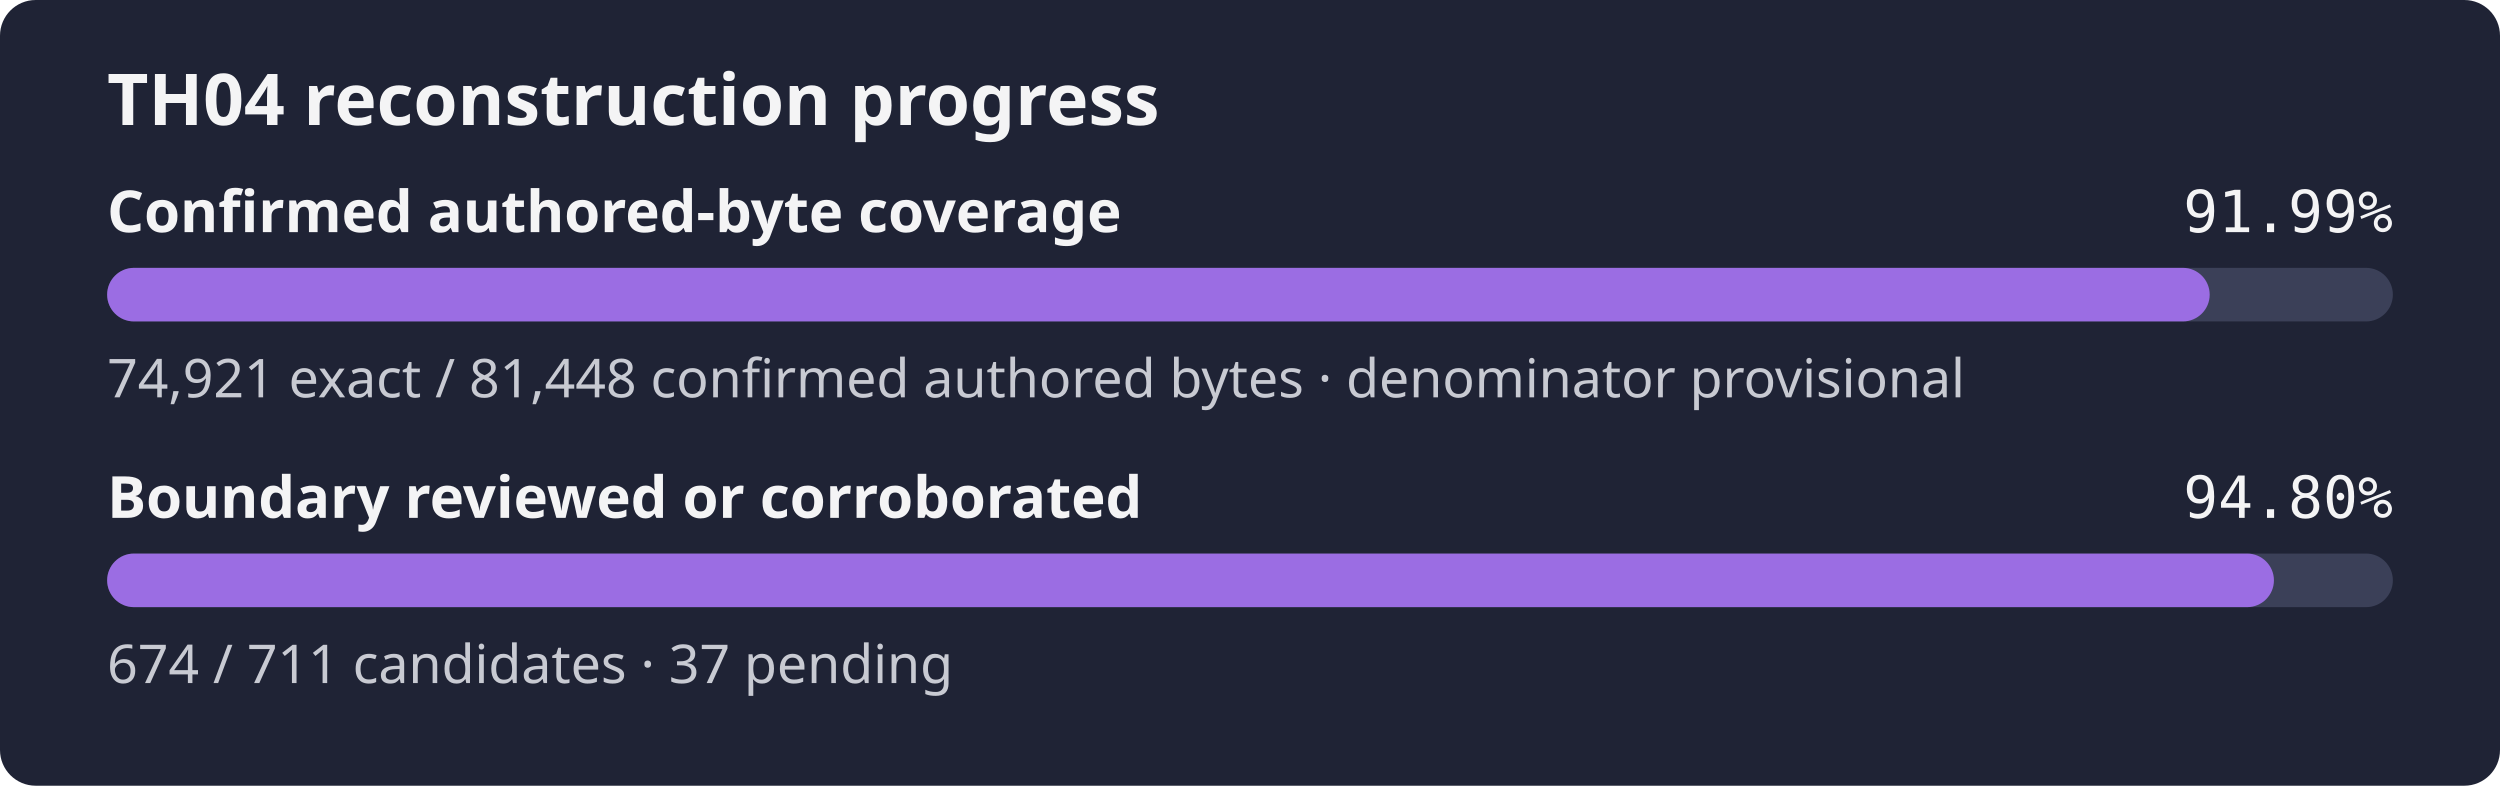
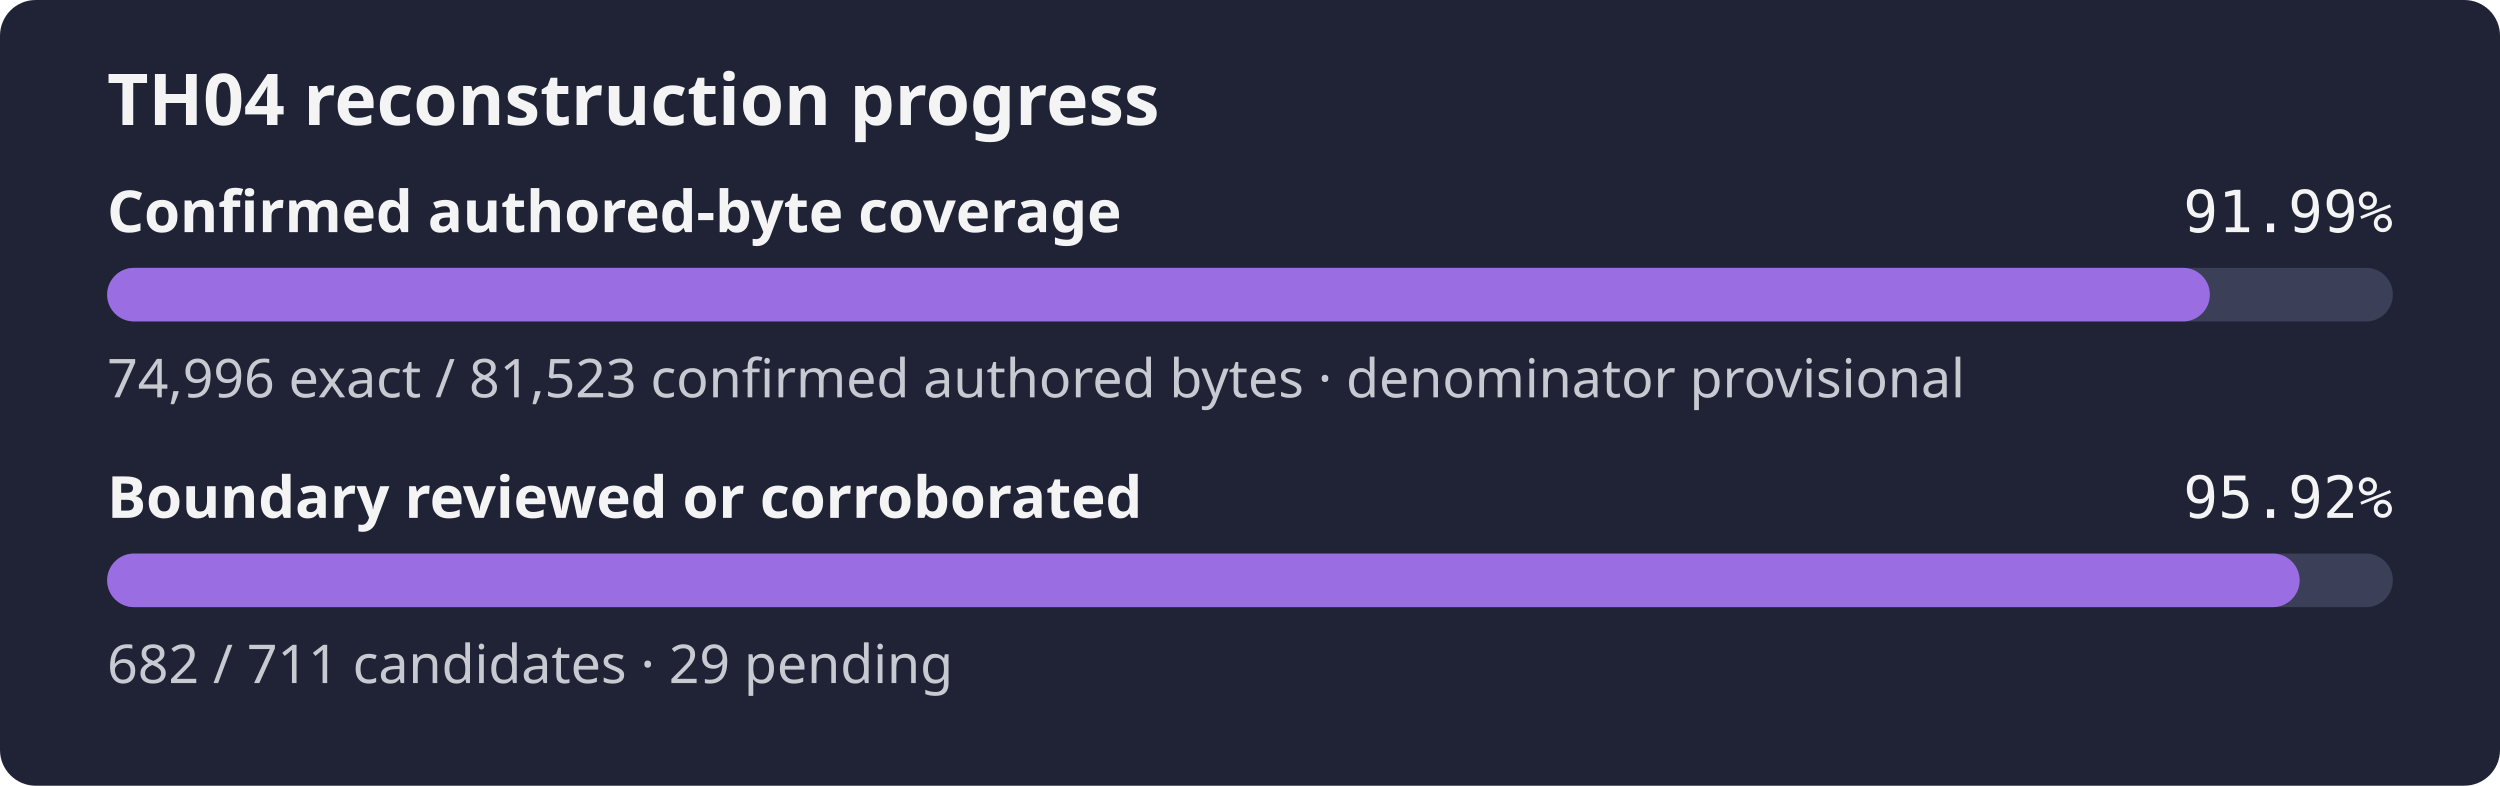
- <svg xmlns="http://www.w3.org/2000/svg" width="560" height="176" role="img" aria-label="TH04 reconstruction progress: 91.99% of the confirmed authored-byte set is exact, boundary reviewed or corroborated 94.80%">
+ <svg xmlns="http://www.w3.org/2000/svg" width="560" height="176" role="img" aria-label="TH04 reconstruction progress: 91.99% of the confirmed authored-byte set is exact, boundary reviewed or corroborated 95.92%">
  <rect width="560" height="176" rx="8" fill="#1f2335" />
  <text x="24" y="28" fill="#f4f4f5" font-family="sans-serif" font-size="16" font-weight="600">TH04 reconstruction progress</text>
  <text x="24" y="52" fill="#f4f4f5" font-family="sans-serif" font-size="13" font-weight="600">Confirmed authored-byte coverage</text>
  <text x="536" y="52" fill="#f4f4f5" text-anchor="end" font-family="monospace" font-size="13">91.99%</text>
  <rect x="24" y="60" width="512" height="12" rx="6" fill="#3b4058" />
-   <rect x="24" y="60" width="470.97" height="12" rx="6" fill="#9b6de3" />
-   <text x="24" y="89" fill="#c8cad2" font-family="sans-serif" font-size="12">74,921 exact / 81,448 confirmed authored bytes · denominator provisional</text>
+   <rect x="24" y="60" width="471.01" height="12" rx="6" fill="#9b6de3" />
+   <text x="24" y="89" fill="#c8cad2" font-family="sans-serif" font-size="12">74,996 exact / 81,523 confirmed authored bytes · denominator provisional</text>
  <text x="24" y="116" fill="#f4f4f5" font-family="sans-serif" font-size="13" font-weight="600">Boundary reviewed or corroborated</text>
-   <text x="536" y="116" fill="#f4f4f5" text-anchor="end" font-family="monospace" font-size="13">94.80%</text>
+   <text x="536" y="116" fill="#f4f4f5" text-anchor="end" font-family="monospace" font-size="13">95.92%</text>
  <rect x="24" y="124" width="512" height="12" rx="6" fill="#3b4058" />
-   <rect x="24" y="124" width="485.36" height="12" rx="6" fill="#9b6de3" />
-   <text x="24" y="153" fill="#c8cad2" font-family="sans-serif" font-size="12">674 / 711 candidates · 37 pending</text>
+   <rect x="24" y="124" width="491.12" height="12" rx="6" fill="#9b6de3" />
+   <text x="24" y="153" fill="#c8cad2" font-family="sans-serif" font-size="12">682 / 711 candidates · 29 pending</text>
</svg>
